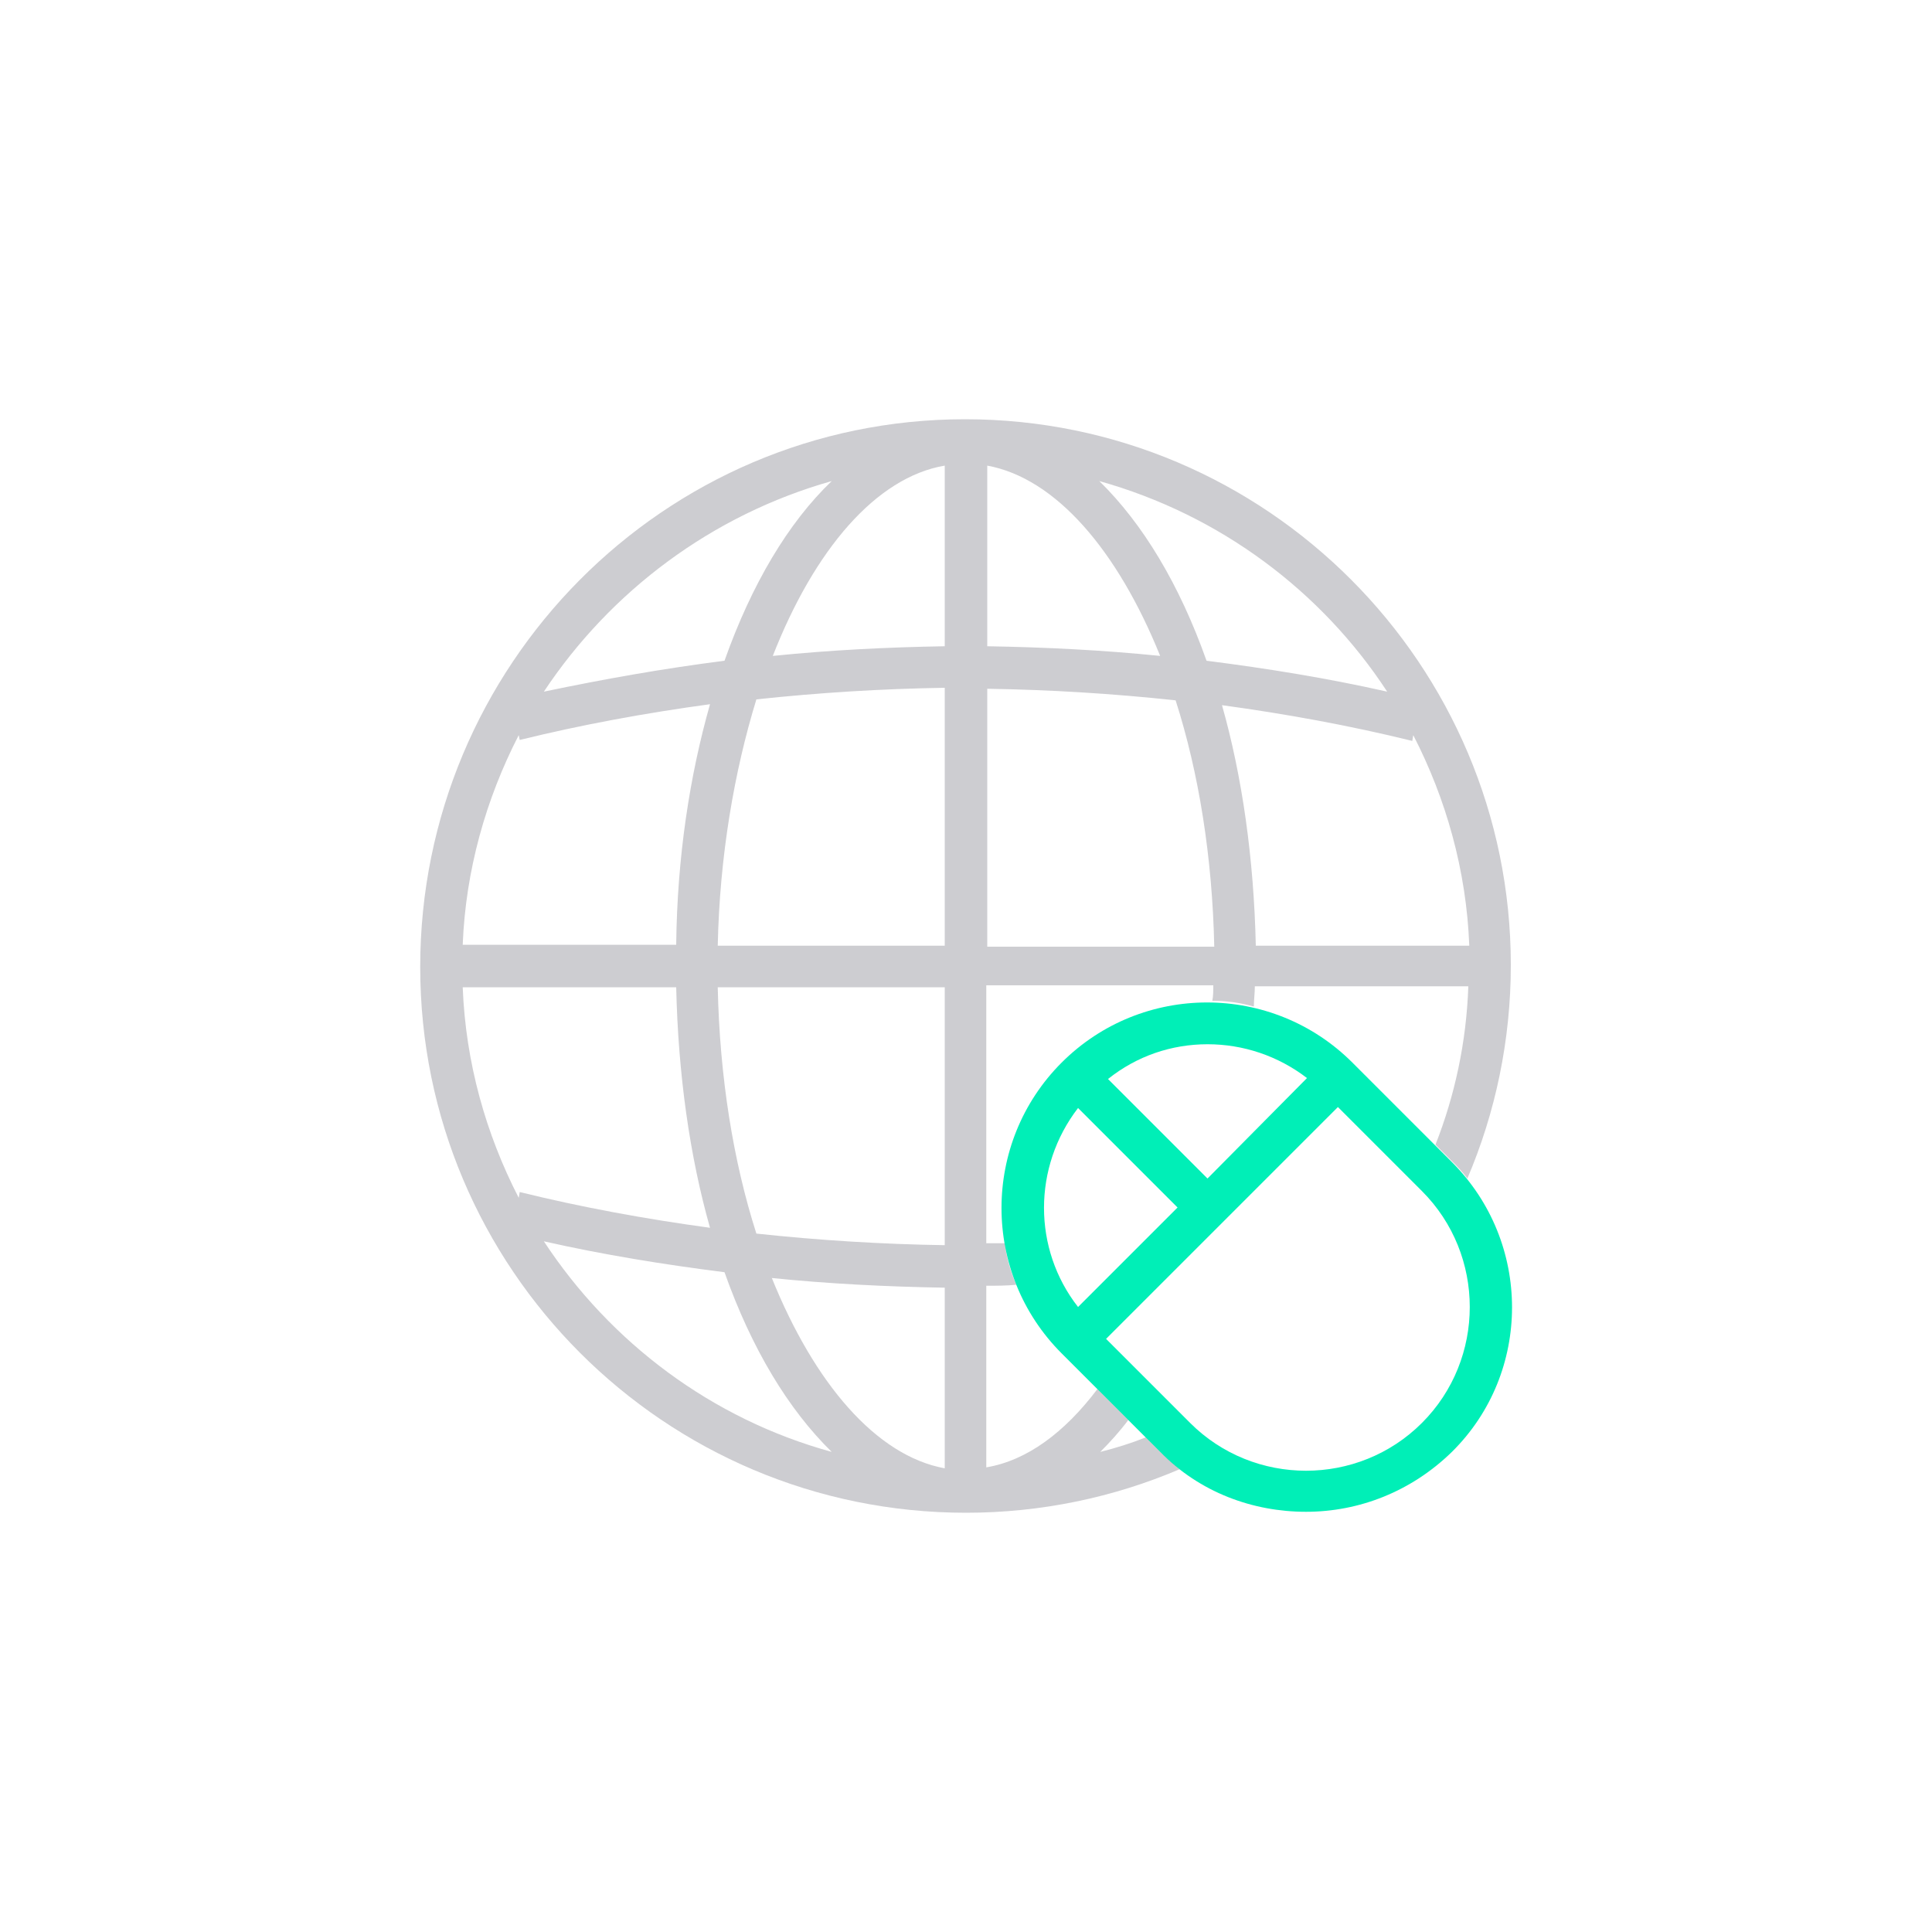
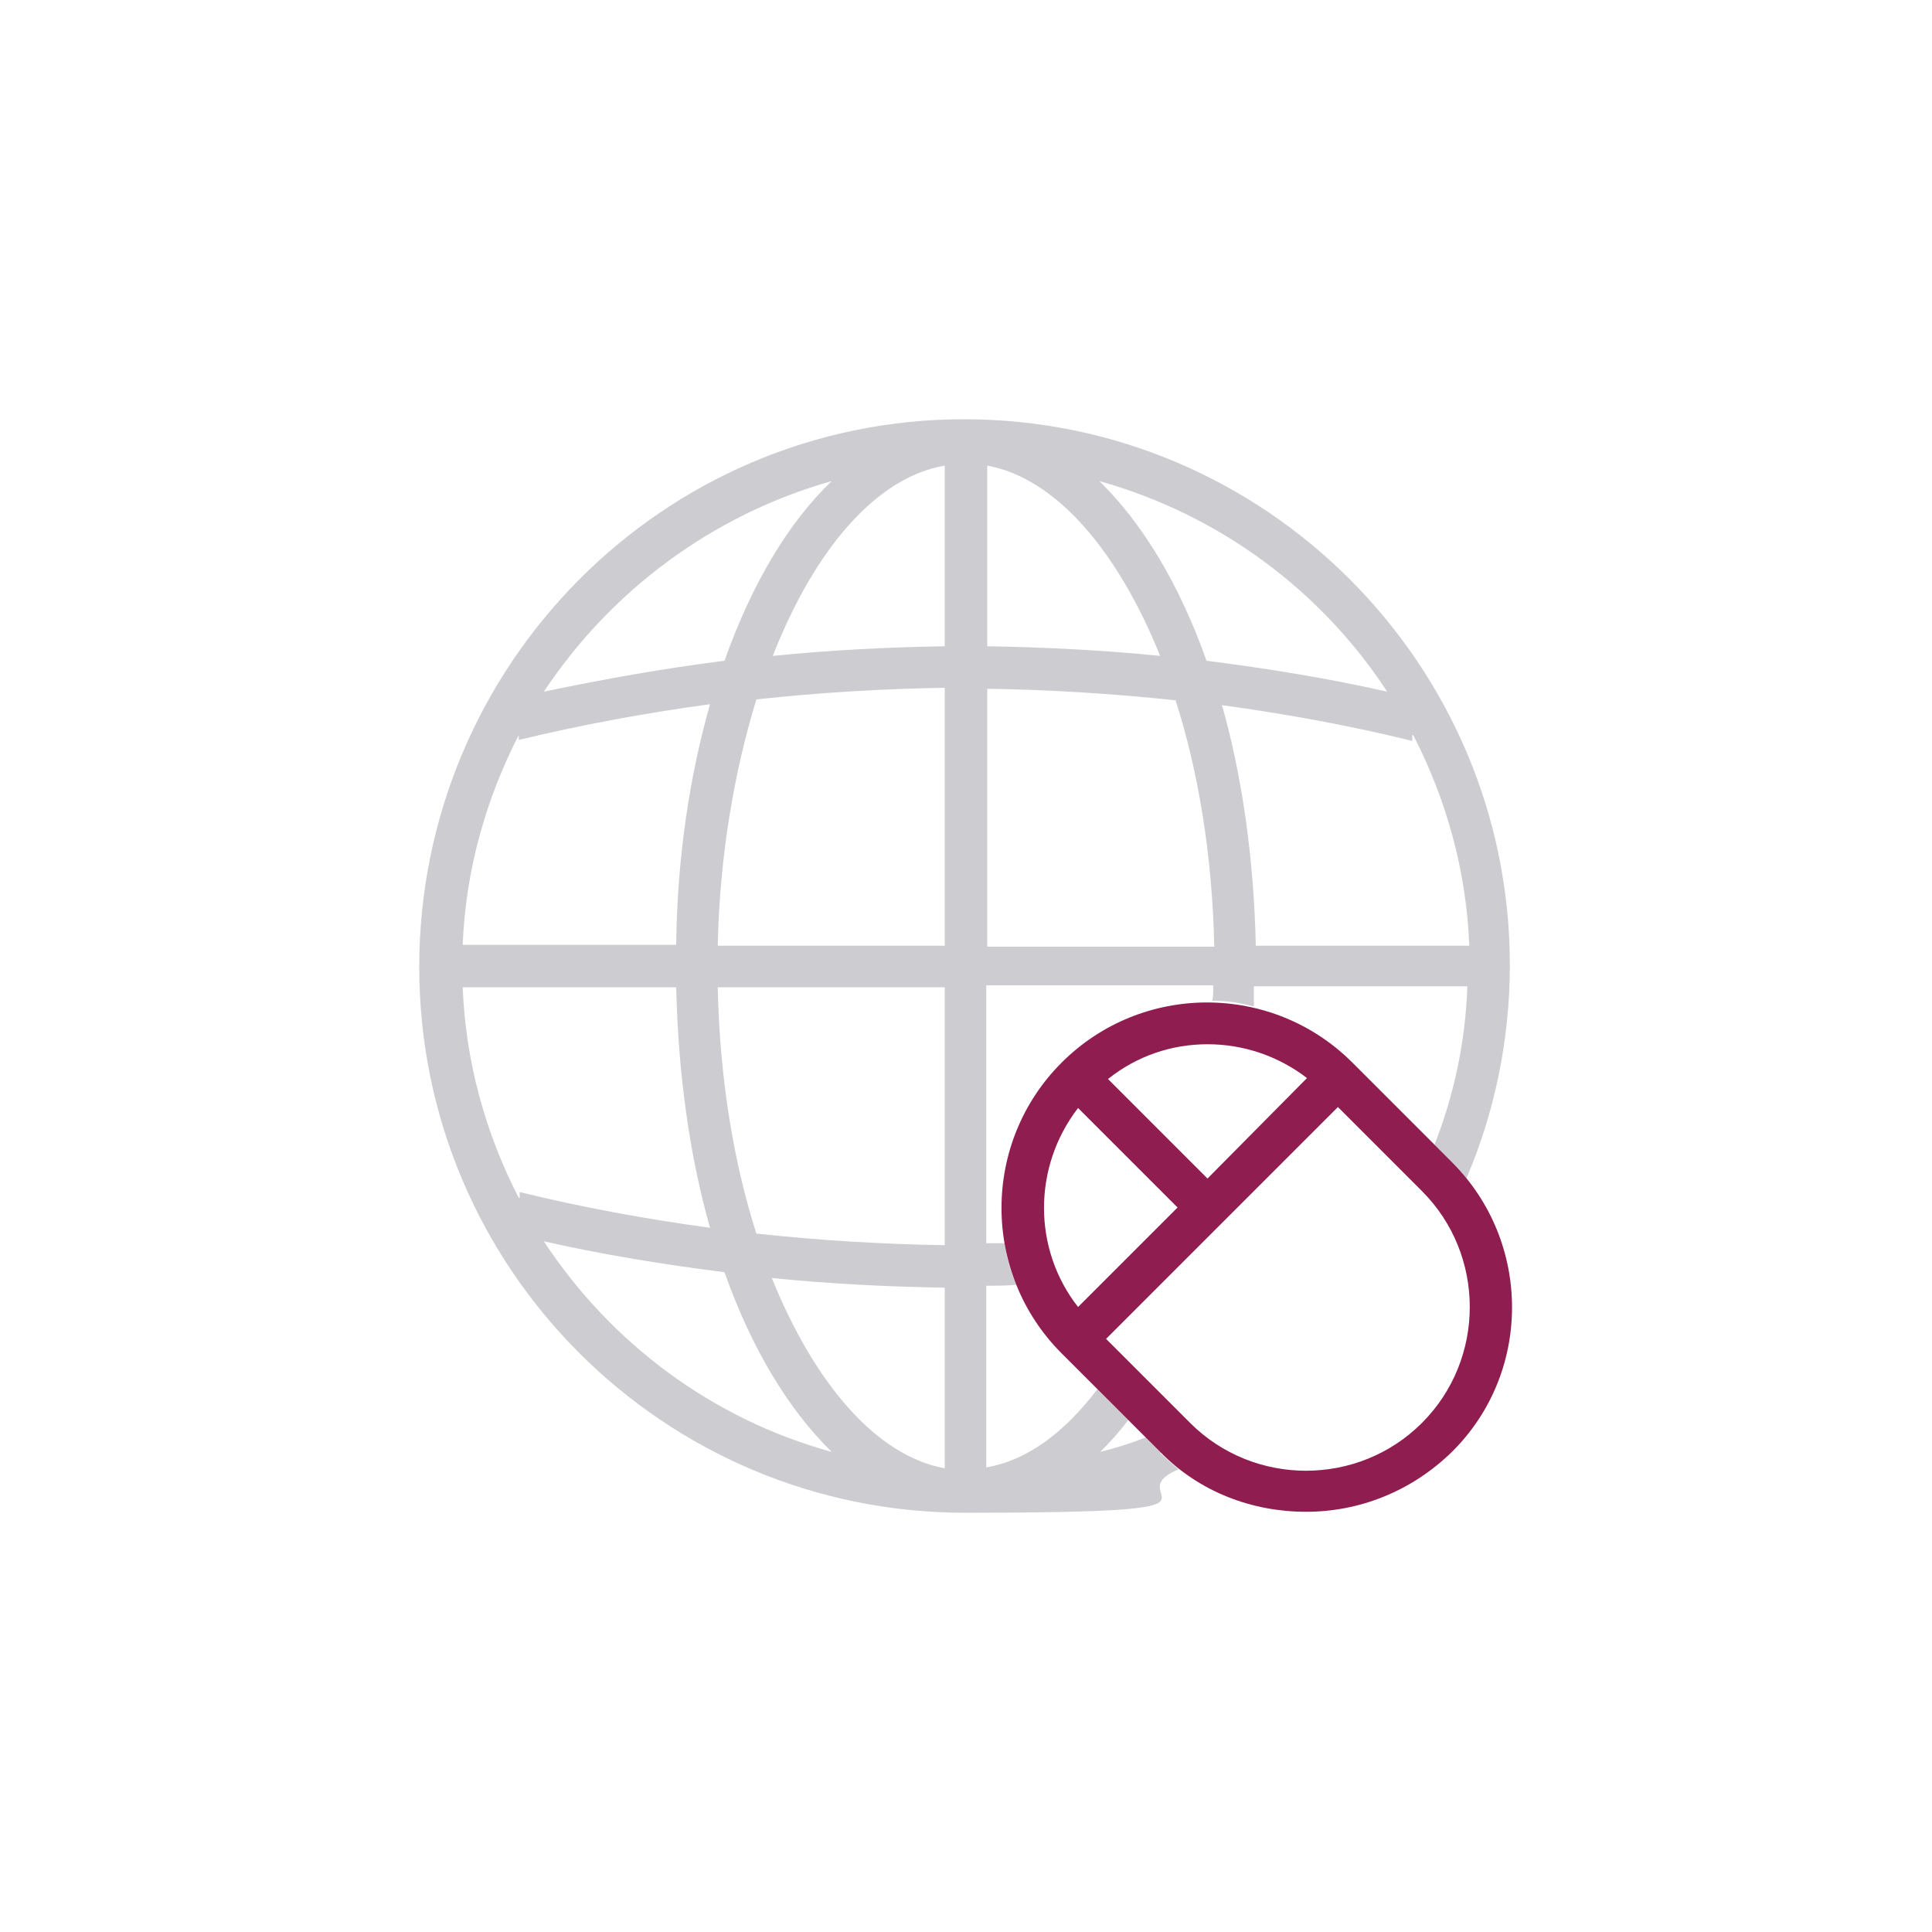
- <svg xmlns="http://www.w3.org/2000/svg" version="1.1" id="Calque_1" x="0px" y="0px" viewBox="-124 126 200 200" style="enable-background:new -124 126 200 200;" xml:space="preserve">
-   <style type="text/css">
- 	.st0{fill:#00EFB7;}
- 	.st1{opacity:0.3;}
- 	.st2{fill:#585763;}
- </style>
-   <g id="XMLID_27_">
-     <path id="XMLID_1509_" class="st0" d="M26.3,246.3L16,236c-8.3-8.3-21.8-8.3-30.1,0c-8.3,8.3-8.3,21.8,0,30.1l10.2,10.2   c4.1,4.2,9.6,6.2,15.1,6.2s10.9-2.1,15.1-6.2C34.6,268.1,34.6,254.6,26.3,246.3z M1,234.1c3.7,0,7.3,1.2,10.3,3.5L1,248l-10.3-10.3   C-6.3,235.3-2.7,234.1,1,234.1z M-12.4,240.7L-2.1,251l-10.3,10.3C-17.1,255.3-17.1,246.8-12.4,240.7z M23.2,273.3   c-6.6,6.6-17.4,6.6-24,0l-8.7-8.7l24-24l8.7,8.7C29.8,255.9,29.8,266.7,23.2,273.3z" />
-     <g id="XMLID_977_" class="st1">
-       <path id="XMLID_981_" class="st2" d="M-3.8,276.4l-1.6-1.6c-1.5,0.6-3.1,1.1-4.7,1.5c1-1,2-2.1,2.9-3.3l-3.2-3.2    c-3.4,4.5-7.3,7.4-11.5,8.1v-18.8c1,0,2.1,0,3.1-0.1c-0.6-1.4-1-2.8-1.2-4.3c-0.6,0-1.3,0-1.9,0V228H1.6c0,0.5,0,1.1-0.1,1.6    c1.5,0,2.9,0.2,4.3,0.6c0-0.7,0.1-1.4,0.1-2.1H28c-0.2,5.8-1.4,11.3-3.4,16.4l1.6,1.6c0.6,0.6,1.2,1.2,1.7,1.9    c2.9-6.8,4.5-14.3,4.5-22.1c0-31.1-25.3-56.5-56.5-56.5s-56.4,25.5-56.4,56.7s25.3,56.5,56.5,56.5c7.8,0,15.3-1.6,22.1-4.5    C-2.6,277.5-3.2,277-3.8,276.4z M22.3,202.1c3.4,6.6,5.5,14,5.8,21.8H6c-0.2-9-1.4-17.5-3.5-24.9c6.6,0.9,13.2,2.1,19.7,3.7    L22.3,202.1z M19.6,197.6c-6.2-1.4-12.4-2.4-18.7-3.2c-2.8-7.9-6.6-14.2-11.1-18.6C2.3,179.3,12.8,187.2,19.6,197.6z M-21.8,174.2    c7.1,1.3,13.5,8.8,17.9,19.7c-5.9-0.6-11.9-0.9-17.9-1V174.2z M-21.8,197.3c6.5,0.1,13,0.5,19.5,1.2c2.4,7.5,3.8,16.2,4,25.5    h-23.5V197.3z M-37.9,175.8c-4.5,4.3-8.3,10.7-11.1,18.6c-6.3,0.8-12.5,1.9-18.7,3.2C-60.8,187.2-50.3,179.3-37.9,175.8z     M-70.3,202.1l0.1,0.5c6.5-1.6,13.1-2.8,19.7-3.7c-2.1,7.4-3.4,15.8-3.5,24.9h-22.1C-75.8,216.1-73.7,208.7-70.3,202.1z     M-70.3,250c-3.4-6.6-5.5-14-5.8-21.8H-54c0.2,9,1.4,17.5,3.5,24.9c-6.6-0.9-13.2-2.1-19.7-3.7L-70.3,250z M-67.7,254.5    c6.2,1.4,12.4,2.4,18.7,3.2c2.8,7.9,6.6,14.2,11.1,18.6C-50.3,272.9-60.8,265-67.7,254.5z M-26.2,278c-7.1-1.3-13.5-8.8-17.9-19.7    c5.9,0.6,11.9,0.9,17.9,1V278z M-26.2,254.9c-6.5-0.1-13-0.5-19.5-1.2c-2.4-7.5-3.8-16.2-4-25.5h23.5V254.9z M-26.2,223.9h-23.5    c0.2-9.3,1.7-18,4-25.5c6.5-0.7,13-1.1,19.5-1.2V223.9z M-26.2,192.9c-6,0.1-11.9,0.4-17.8,1c4.3-11,10.7-18.5,17.8-19.7V192.9z" />
-     </g>
+ <svg xmlns="http://www.w3.org/2000/svg" id="Calque_1" version="1.1" viewBox="0 0 200 200">
+   <defs>
+     <style>
+       .st0 {
+         fill: #585763;
+       }
+ 
+       .st1 {
+         opacity: .3;
+       }
+ 
+       .st2 {
+         fill: #8f1d50;
+       }
+     </style>
+   </defs>
+   <path class="st2" d="M150.3,120.3l-10.3-10.3c-8.3-8.3-21.8-8.3-30.1,0s-8.3,21.8,0,30.1l10.2,10.2c4.1,4.2,9.6,6.2,15.1,6.2s10.9-2.1,15.1-6.2c8.3-8.2,8.3-21.7,0-30ZM125,108.1c3.7,0,7.3,1.2,10.3,3.5l-10.3,10.4-10.3-10.3c3-2.4,6.6-3.6,10.3-3.6ZM111.6,114.7l10.3,10.3-10.3,10.3c-4.7-6-4.7-14.5,0-20.6ZM147.2,147.3c-6.6,6.6-17.4,6.6-24,0l-8.7-8.7,24-24,8.7,8.7c6.6,6.6,6.6,17.4,0,24Z" />
+   <g class="st1">
+     <path class="st0" d="M120.2,150.4l-1.6-1.6c-1.5.6-3.1,1.1-4.7,1.5,1-1,2-2.1,2.9-3.3l-3.2-3.2c-3.4,4.5-7.3,7.4-11.5,8.1v-18.8c1,0,2.1,0,3.1-.1-.6-1.4-1-2.8-1.2-4.3h-1.9v-26.7h23.5c0,.5,0,1.1-.1,1.6,1.5,0,2.9.2,4.3.6,0-.7,0-1.4,0-2.1h22.1c-.2,5.8-1.4,11.3-3.4,16.4l1.6,1.6c.6.6,1.2,1.2,1.7,1.9,2.9-6.8,4.5-14.3,4.5-22.1,0-31.1-25.3-56.5-56.5-56.5s-56.4,25.5-56.4,56.7,25.3,56.5,56.5,56.5,15.3-1.6,22.1-4.5c-.7-.6-1.3-1.1-1.9-1.7ZM146.3,76.1c3.4,6.6,5.5,14,5.8,21.8h-22.1c-.2-9-1.4-17.5-3.5-24.9,6.6.9,13.2,2.1,19.7,3.7v-.6ZM143.6,71.6c-6.2-1.4-12.4-2.4-18.7-3.2-2.8-7.9-6.6-14.2-11.1-18.6,12.5,3.5,23,11.4,29.8,21.8ZM102.2,48.2c7.1,1.3,13.5,8.8,17.9,19.7-5.9-.6-11.9-.9-17.9-1v-18.7ZM102.2,71.3c6.5.1,13,.5,19.5,1.2,2.4,7.5,3.8,16.2,4,25.5h-23.5v-26.7ZM86.1,49.8c-4.5,4.3-8.3,10.7-11.1,18.6-6.3.8-12.5,1.9-18.7,3.2,6.9-10.4,17.4-18.3,29.8-21.8ZM53.7,76.1v.5c6.6-1.6,13.2-2.8,19.8-3.7-2.1,7.4-3.4,15.8-3.5,24.9h-22.1c.3-7.7,2.4-15.1,5.8-21.7ZM53.7,124c-3.4-6.6-5.5-14-5.8-21.8h22.1c.2,9,1.4,17.5,3.5,24.9-6.6-.9-13.2-2.1-19.7-3.7v.6ZM56.3,128.5c6.2,1.4,12.4,2.4,18.7,3.2,2.8,7.9,6.6,14.2,11.1,18.6-12.4-3.4-22.9-11.3-29.8-21.8ZM97.8,152c-7.1-1.3-13.5-8.8-17.9-19.7,5.9.6,11.9.9,17.9,1,0,0,0,18.7,0,18.7ZM97.8,128.9c-6.5-.1-13-.5-19.5-1.2-2.4-7.5-3.8-16.2-4-25.5h23.5v26.7ZM97.8,97.9h-23.5c.2-9.3,1.7-18,4-25.5,6.5-.7,13-1.1,19.5-1.2v26.7ZM97.8,66.9c-6,.1-11.9.4-17.8,1,4.3-11,10.7-18.5,17.8-19.7v18.7Z" />
  </g>
</svg>
